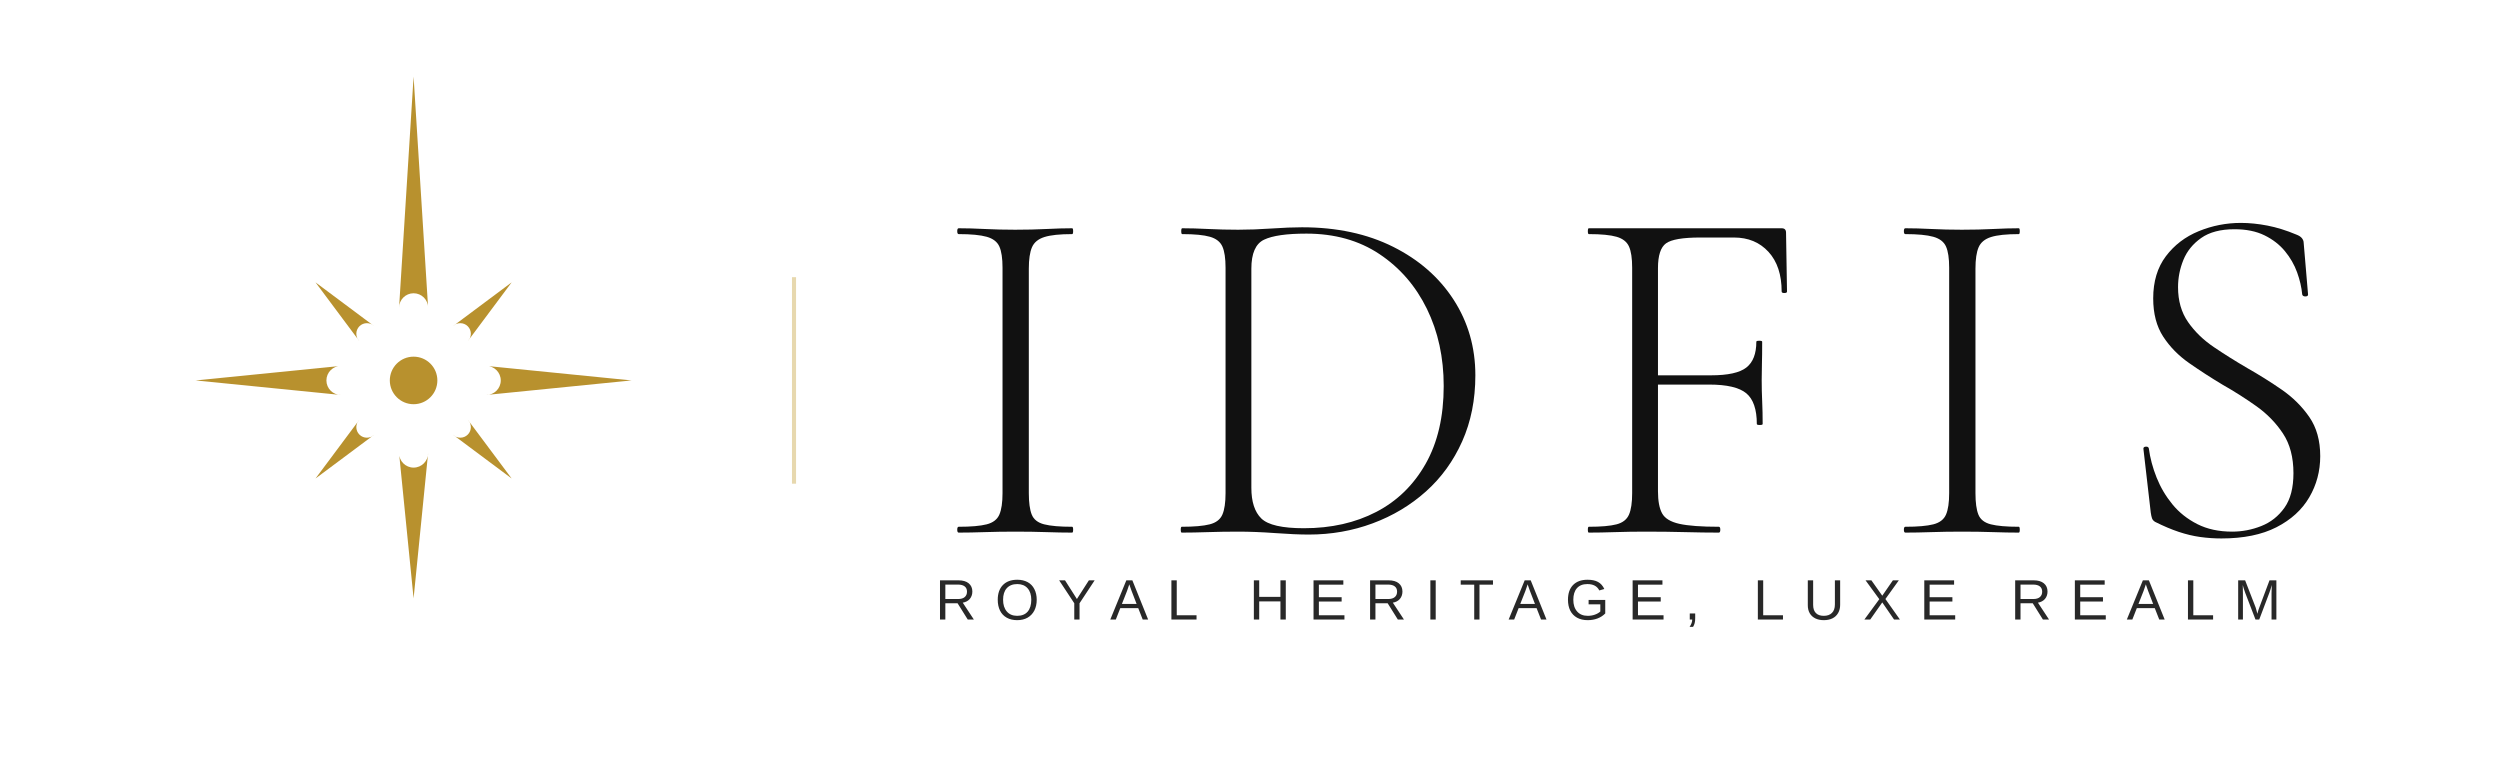
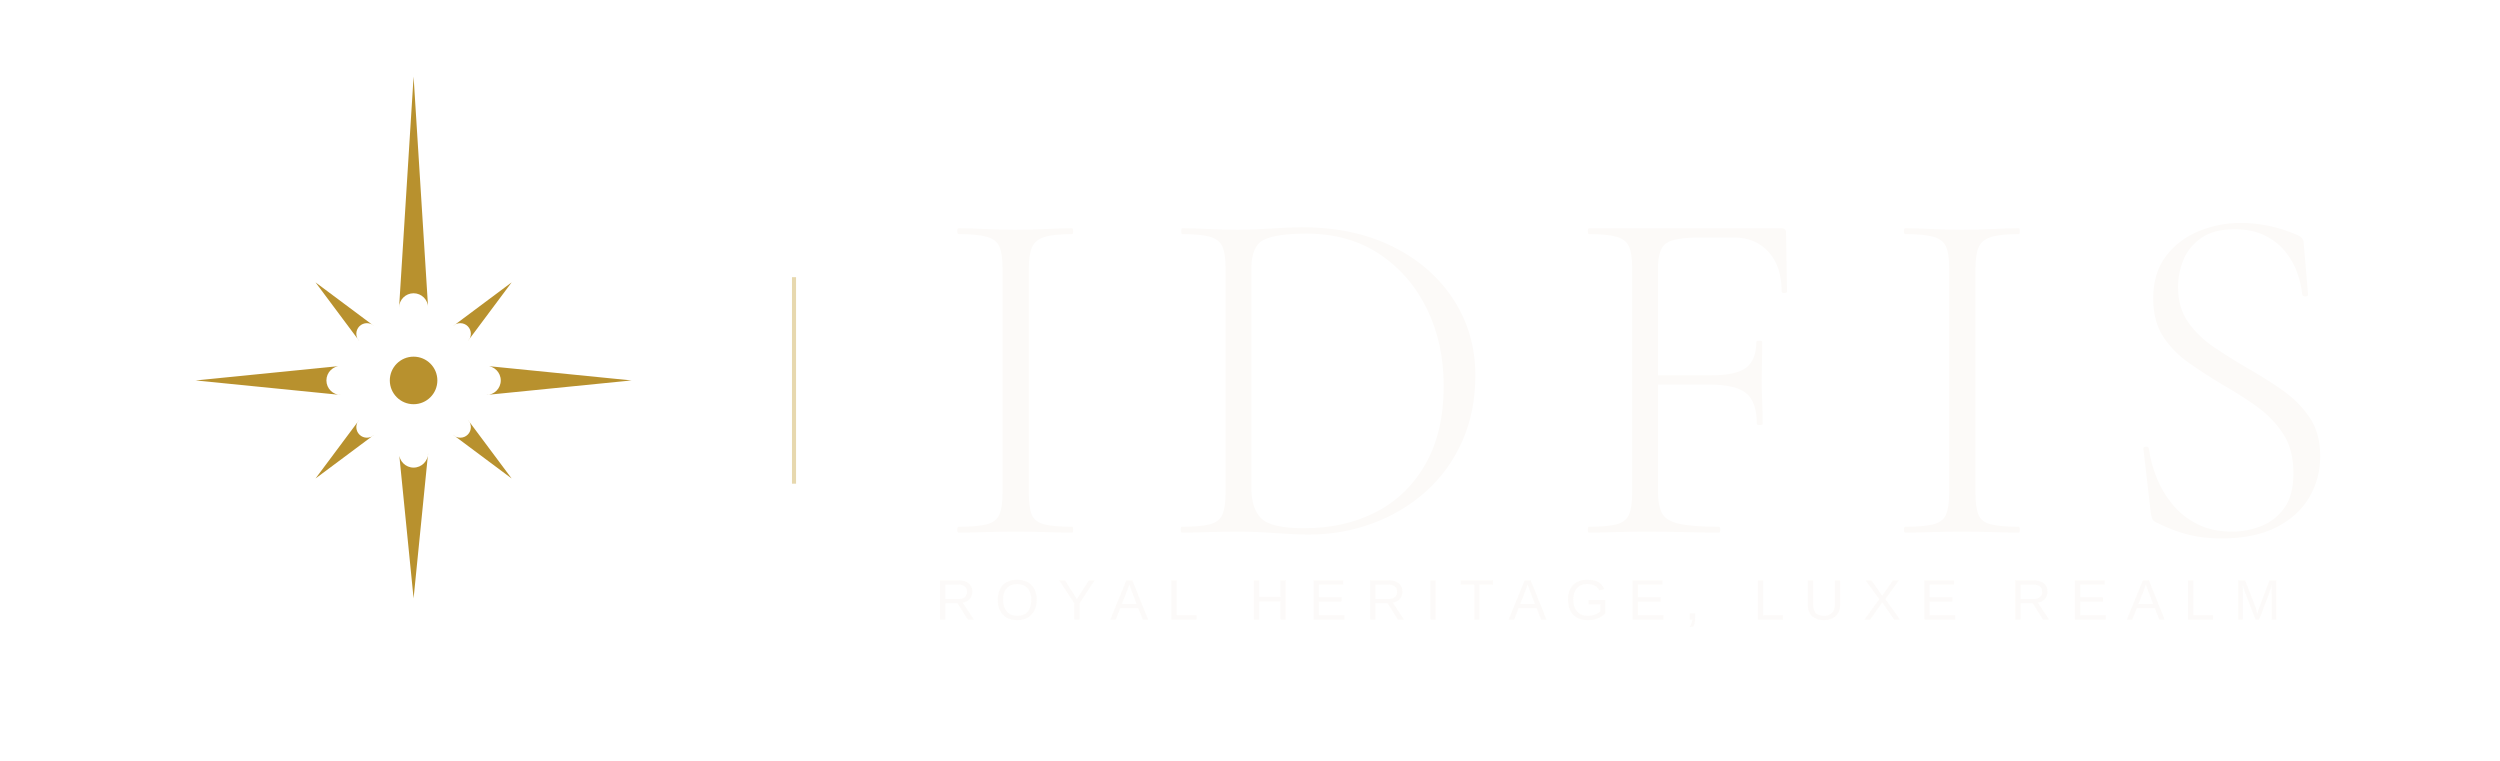
<svg xmlns="http://www.w3.org/2000/svg" width="460" height="140" viewBox="0 0 459.8 140" role="img" aria-label="IDFIS — Authentic India, Worldwide">
  <g transform="translate(76.00,70.00) scale(0.6076)" fill="#B8912E">
    <path d="M-4.4,-22 A4.4,4.4,0,0,1,4.4,-22 L0,-92 Z" />
    <path d="M-4.4,-22 A4.4,4.4,0,0,1,4.4,-22 L0,-66 Z" transform="rotate(180)" />
    <path d="M-4.4,-22 A4.4,4.4,0,0,1,4.4,-22 L0,-66 Z" transform="rotate(90)" />
    <path d="M-4.4,-22 A4.4,4.4,0,0,1,4.4,-22 L0,-66 Z" transform="rotate(270)" />
    <path d="M-3.2,-20 A3.2,3.2,0,0,1,3.2,-20 L0,-42 Z" transform="rotate(45)" />
    <path d="M-3.2,-20 A3.2,3.2,0,0,1,3.2,-20 L0,-42 Z" transform="rotate(135)" />
    <path d="M-3.2,-20 A3.2,3.2,0,0,1,3.2,-20 L0,-42 Z" transform="rotate(225)" />
    <path d="M-3.2,-20 A3.2,3.2,0,0,1,3.2,-20 L0,-42 Z" transform="rotate(315)" />
    <circle r="7.2" />
  </g>
  <line x1="146.0" y1="51" x2="146.0" y2="89" stroke="#C9A84C" stroke-width="0.75" opacity="0.45" />
-   <g transform="translate(172.00,98.00) scale(0.0896,-0.0896)" fill="#111111">
+   <g transform="translate(172.00,98.00) scale(0.0896,-0.0896)" fill="#fcfaf8">
    <path transform="translate(0.0,0)" d="M192 81Q192 52 198.0 37.0Q204 22 223.5 17.0Q243 12 281 12Q283 12 283.0 6.0Q283 0 281 0Q257 0 228.0 1.0Q199 2 164 2Q131 2 101.5 1.0Q72 0 48 0Q45 0 45.0 6.0Q45 12 48 12Q86 12 105.5 17.0Q125 22 131.5 37.0Q138 52 138 81V544Q138 573 131.5 587.5Q125 602 105.5 607.5Q86 613 48 613Q45 613 45.0 619.0Q45 625 48 625Q72 625 101.5 623.5Q131 622 164 622Q199 622 228.5 623.5Q258 625 281 625Q283 625 283.0 619.0Q283 613 281 613Q243 613 224.0 607.0Q205 601 198.5 586.0Q192 571 192 542Z" />
    <path transform="translate(470.0,0)" d="M297 -4Q269 -4 228.0 -1.0Q187 2 152 2Q120 2 90.0 1.0Q60 0 36 0Q34 0 34.0 6.0Q34 12 36 12Q74 12 93.5 17.0Q113 22 119.5 37.0Q126 52 126 81V544Q126 573 119.5 587.5Q113 602 94.0 607.5Q75 613 37 613Q35 613 35.0 619.0Q35 625 37 625Q61 625 90.5 623.5Q120 622 152 622Q184 622 220.5 624.5Q257 627 283 627Q390 627 470.0 587.0Q550 547 594.5 478.0Q639 409 639 323Q639 248 612.0 187.5Q585 127 537.5 84.5Q490 42 428.0 19.0Q366 -4 297 -4ZM287 9Q371 9 435.5 42.5Q500 76 537.0 141.5Q574 207 574 301Q574 389 539.5 459.5Q505 530 442.0 572.0Q379 614 292 614Q231 614 205.0 601.5Q179 589 179 542V92Q179 49 199.5 29.0Q220 9 287 9Z" />
    <path transform="translate(1298.0,0)" d="M44 0Q42 0 42.0 6.0Q42 12 44 12Q82 12 101.0 17.0Q120 22 126.5 37.0Q133 52 133 81V544Q133 573 126.5 587.5Q120 602 101.0 607.5Q82 613 44 613Q42 613 42.0 619.0Q42 625 44 625H440Q449 625 449 616L451 495Q451 492 445.5 492.0Q440 492 440 495Q440 547 413.0 576.5Q386 606 342 606H273Q219 606 202.5 594.0Q186 582 186 543V85Q186 55 194.5 39.5Q203 24 230.0 18.0Q257 12 311 12Q314 12 314.0 6.0Q314 0 311 0Q279 0 241.5 1.0Q204 2 160 2Q128 2 98.0 1.0Q68 0 44 0ZM389 223Q389 268 367.5 286.0Q346 304 291 304H161V323H295Q347 323 367.5 339.0Q388 355 388 392Q388 394 394.0 394.0Q400 394 400 392Q400 363 399.5 347.0Q399 331 399 313Q399 291 400.0 269.5Q401 248 401 223Q401 221 395.0 221.0Q389 221 389 223Z" />
    <path transform="translate(1944.0,0)" d="M192 81Q192 52 198.0 37.0Q204 22 223.5 17.0Q243 12 281 12Q283 12 283.0 6.0Q283 0 281 0Q257 0 228.0 1.0Q199 2 164 2Q131 2 101.5 1.0Q72 0 48 0Q45 0 45.0 6.0Q45 12 48 12Q86 12 105.5 17.0Q125 22 131.5 37.0Q138 52 138 81V544Q138 573 131.5 587.5Q125 602 105.5 607.5Q86 613 48 613Q45 613 45.0 619.0Q45 625 48 625Q72 625 101.5 623.5Q131 622 164 622Q199 622 228.5 623.5Q258 625 281 625Q283 625 283.0 619.0Q283 613 281 613Q243 613 224.0 607.0Q205 601 198.5 586.0Q192 571 192 542Z" />
    <path transform="translate(2414.0,0)" d="M138 504Q138 462 158.5 432.5Q179 403 211.5 381.0Q244 359 280 338Q317 317 351.0 293.5Q385 270 407.5 237.5Q430 205 430 157Q430 111 407.5 72.5Q385 34 340.0 11.0Q295 -12 227 -12Q205 -12 183.5 -9.0Q162 -6 139.5 1.5Q117 9 91 22Q86 25 84.5 29.5Q83 34 82 41L67 171Q66 176 71.5 176.5Q77 177 78 173Q82 143 94.0 113.0Q106 83 126.5 58.0Q147 33 177.5 17.5Q208 2 249 2Q280 2 309.0 13.5Q338 25 356.5 51.0Q375 77 375 122Q375 171 353.5 203.5Q332 236 299.0 259.5Q266 283 229 304Q194 325 161.0 348.0Q128 371 107.5 402.5Q87 434 87 481Q87 533 113.0 567.5Q139 602 180.5 619.0Q222 636 267 636Q293 636 321.5 630.5Q350 625 381 612Q389 609 392.5 604.5Q396 600 396 595L405 489Q405 485 399.5 485.0Q394 485 393 489Q391 511 382.5 534.5Q374 558 357.5 578.0Q341 598 315.5 610.5Q290 623 254 623Q211 623 185.5 605.0Q160 587 149.0 560.0Q138 533 138 504Z" />
  </g>
-   <text x="172.0" y="114.0" font-family="Montserrat, Arial, sans-serif" font-size="10.5" letter-spacing="3.4" fill="#111111" opacity="0.9" font-weight="400">ROYAL HERITAGE, LUXE REALM</text>
+   <text x="172.0" y="114.0" font-family="Montserrat, Arial, sans-serif" font-size="10.5" letter-spacing="3.4" fill="#fcfaf8" opacity="0.9" font-weight="400">ROYAL HERITAGE, LUXE REALM</text>
</svg>
